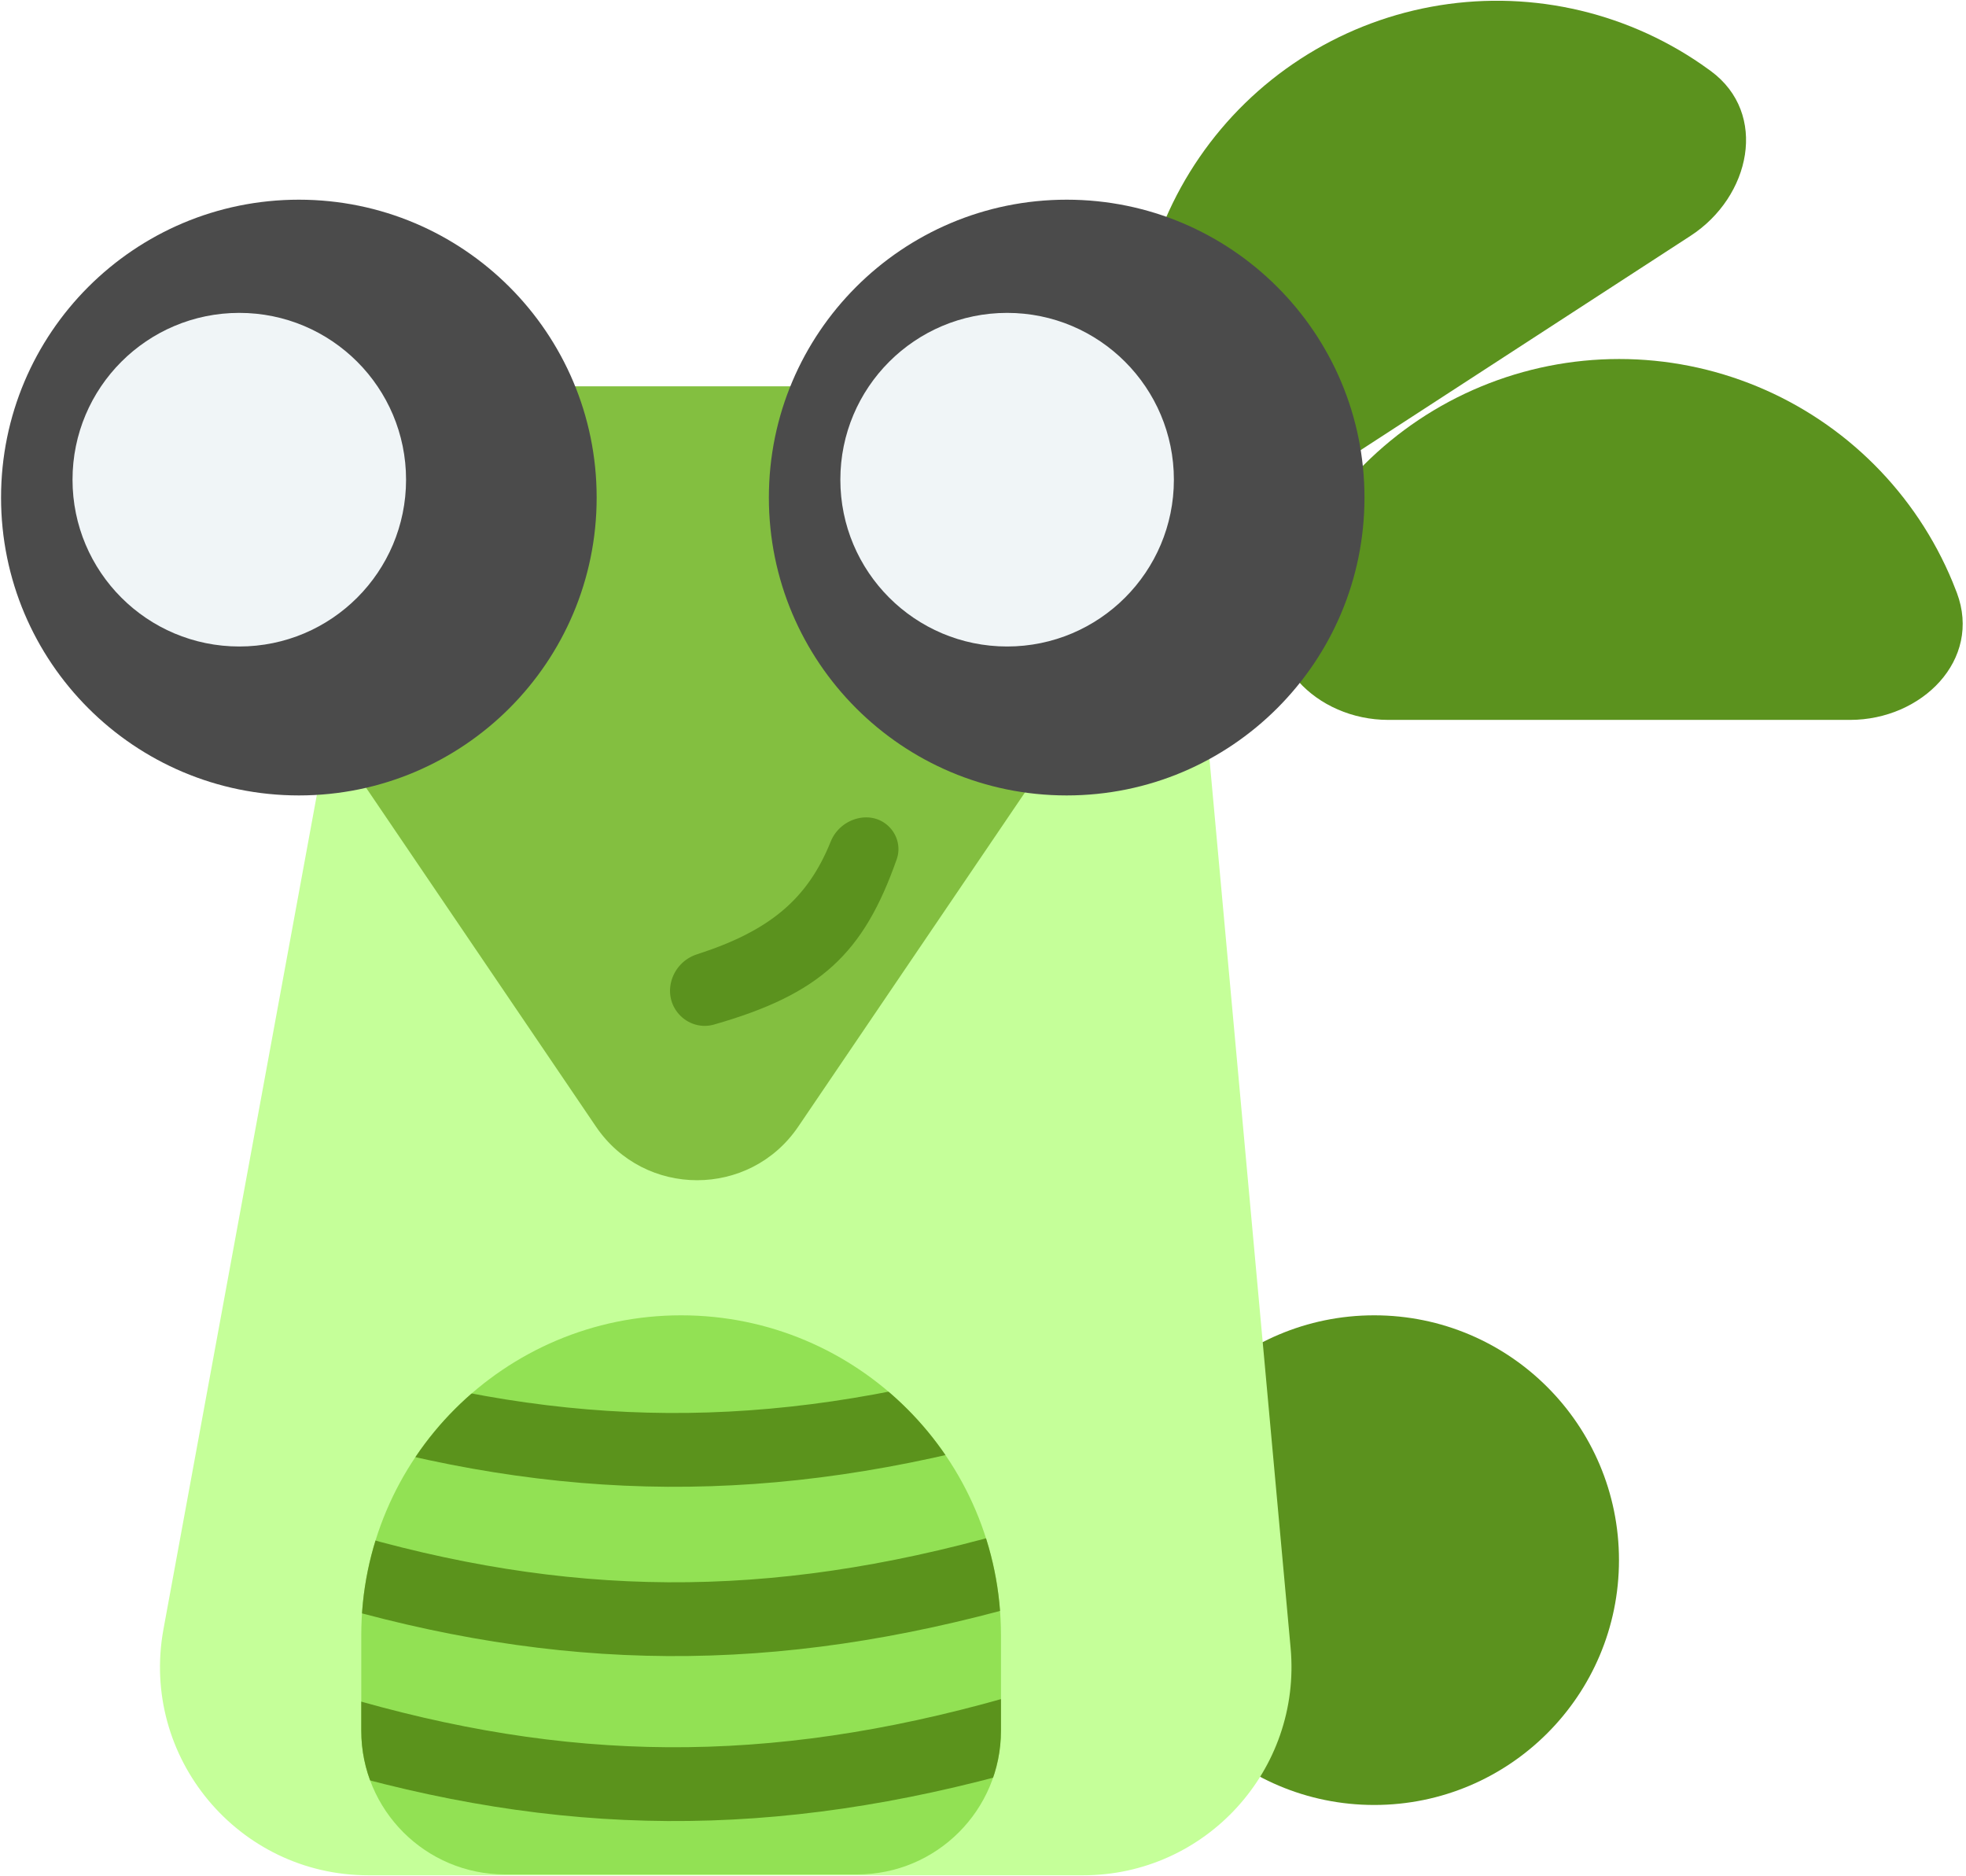
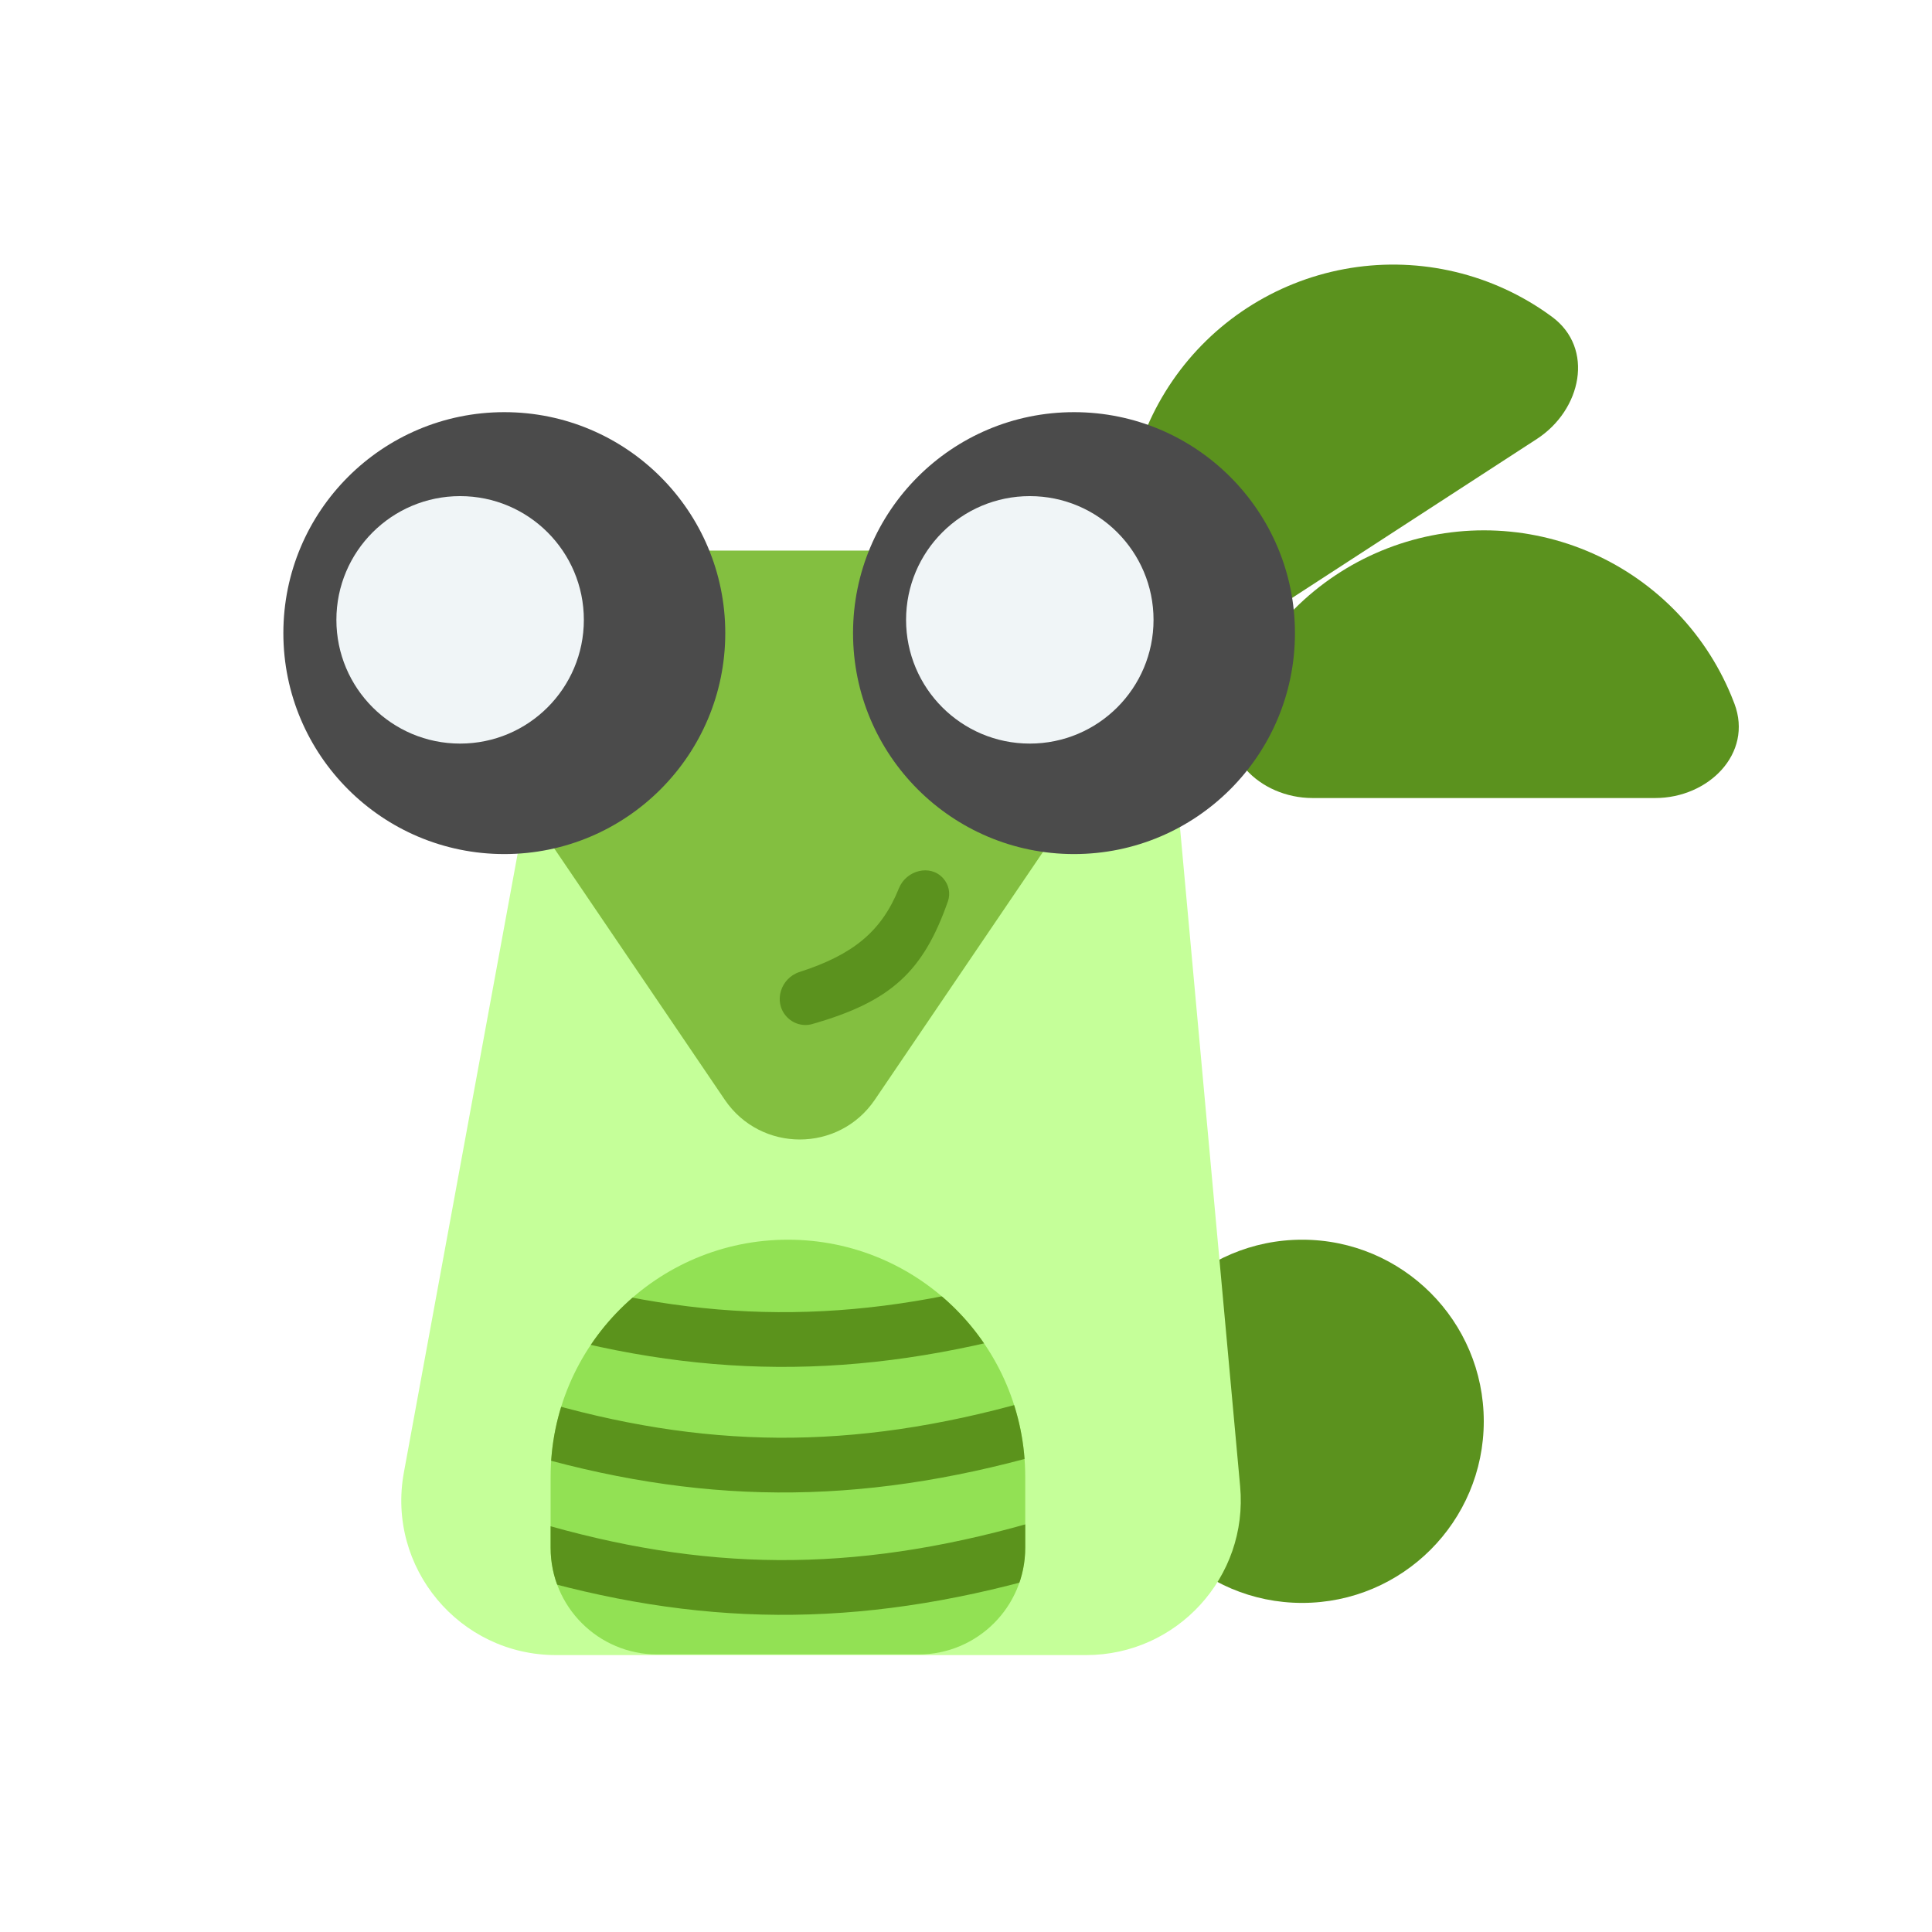
- <svg xmlns="http://www.w3.org/2000/svg" width="453" height="432" viewBox="0 0 453 432" fill="none">
-   <circle cx="316.641" cy="359.4" r="56.399" fill="#5B921E" />
-   <path d="M426.292 165.838C442.821 165.838 456.714 152.021 450.892 136.551C450.573 135.704 450.24 134.861 449.893 134.024C445.715 123.937 439.591 114.773 431.871 107.053C424.152 99.333 414.987 93.21 404.901 89.032C394.814 84.854 384.004 82.703 373.087 82.703C362.169 82.703 351.359 84.854 341.272 89.032C331.186 93.21 322.021 99.333 314.302 107.053C306.582 114.773 300.458 123.937 296.28 134.024C295.933 134.861 295.6 135.704 295.281 136.551C289.459 152.021 303.352 165.838 319.881 165.838L426.292 165.838Z" fill="#5B921E" />
-   <path d="M389.528 54.327C403.391 45.325 407.517 26.171 394.208 16.368C393.479 15.831 392.741 15.306 391.994 14.792C382.997 8.609 372.869 4.258 362.191 1.988C351.512 -0.282 340.491 -0.426 329.756 1.563C319.022 3.553 308.784 7.637 299.628 13.583C290.472 19.529 282.577 27.22 276.393 36.218C270.209 45.215 265.858 55.342 263.588 66.021C261.319 76.7 261.174 87.721 263.164 98.455C263.329 99.347 263.509 100.235 263.703 101.12C267.245 117.265 286.421 121.286 300.284 112.283L389.528 54.327Z" fill="#5B921E" />
-   <path d="M79.215 149.344C83.406 126.551 103.276 110.001 126.451 110.001H228.922C253.755 110.001 274.493 128.932 276.751 153.663L297.378 379.607C299.947 407.739 277.798 432.001 249.549 432.001H84.906C54.903 432.001 32.244 404.797 37.67 375.288L79.215 149.344Z" fill="#C5FF99" />
-   <path d="M175.075 218.218C184.11 218.218 190.866 209.856 183.497 204.63C178.416 201.026 171.524 199.001 164.338 199.001C157.152 199.001 150.26 201.026 145.178 204.63C137.809 209.856 144.566 218.218 153.6 218.218H175.075Z" fill="#1453A3" />
-   <rect x="126.242" y="138.001" width="33" height="55" rx="16.5" fill="#1453A3" />
-   <rect x="170.371" y="138.001" width="33" height="55" rx="16.5" fill="#1453A3" />
-   <rect x="126.242" y="138.001" width="33" height="55" rx="16.5" fill="#F7F7F7" />
-   <rect x="170.371" y="138.001" width="33" height="55" rx="16.5" fill="#F7F7F7" />
-   <path d="M128.907 158.415C128.907 154.49 132.089 151.308 136.014 151.308C139.94 151.308 143.122 154.49 143.122 158.415V165.491C143.122 169.416 139.94 172.598 136.014 172.598C132.089 172.598 128.907 169.416 128.907 165.491V158.415Z" fill="#4B4B4B" />
-   <path d="M173.036 158.415C173.036 154.49 176.218 151.308 180.143 151.308C184.069 151.308 187.251 154.49 187.251 158.415V165.491C187.251 169.416 184.069 172.598 180.143 172.598C176.218 172.598 173.036 169.416 173.036 165.491V158.415Z" fill="#4B4B4B" />
-   <path d="M83.242 376.699C83.242 335.997 116.238 303.001 156.94 303.001C197.643 303.001 230.639 335.997 230.639 376.699V398.678C230.639 416.972 215.809 431.801 197.516 431.801H116.365C98.072 431.801 83.242 416.972 83.242 398.678V376.699Z" fill="#92E154" />
-   <mask id="mask0_962_3491" style="mask-type:alpha" maskUnits="userSpaceOnUse" x="83" y="303" width="148" height="129">
-     <path d="M83.242 376.699C83.242 335.997 116.238 303.001 156.94 303.001C197.643 303.001 230.639 335.997 230.639 376.699V398.678C230.639 416.972 215.809 431.801 197.516 431.801H116.365C98.072 431.801 83.242 416.972 83.242 398.678V376.699Z" fill="#3B0202" fill-opacity="0.969" />
+ <svg xmlns="http://www.w3.org/2000/svg" width="600" height="600" viewBox="0 0 600 600" fill="none">
+   <circle cx="404.399" cy="441.399" r="56.399" fill="#5B921E" />
+   <path d="M514.05 247.836C530.579 247.836 544.472 234.02 538.649 218.55C538.33 217.703 537.997 216.86 537.65 216.022C533.473 205.936 527.349 196.771 519.629 189.052C511.909 181.332 502.745 175.208 492.658 171.03C482.572 166.852 471.762 164.702 460.844 164.702C449.927 164.702 439.117 166.852 429.03 171.03C418.944 175.208 409.779 181.332 402.06 189.052C394.34 196.771 388.216 205.936 384.038 216.022C383.691 216.86 383.358 217.703 383.039 218.55C377.217 234.02 391.109 247.836 407.638 247.836L514.05 247.836Z" fill="#5B921E" />
+   <path d="M477.286 136.326C491.148 127.324 495.275 108.169 481.966 98.367C481.237 97.83 480.499 97.305 479.752 96.791C470.754 90.607 460.627 86.256 449.948 83.986C439.27 81.717 428.248 81.572 417.514 83.562C406.779 85.551 396.542 89.636 387.386 95.582C378.23 101.528 370.334 109.219 364.151 118.216C357.967 127.214 353.616 137.341 351.346 148.019C349.076 158.698 348.932 169.719 350.922 180.454C351.087 181.346 351.267 182.234 351.461 183.118C355.003 199.263 374.179 203.284 388.042 194.282L477.286 136.326Z" fill="#5B921E" />
+   <path d="M166.973 231.343C171.164 208.549 191.034 192 214.209 192H316.68C341.513 192 362.251 210.931 364.509 235.662L385.136 461.605C387.704 489.738 365.556 514 337.307 514H172.664C142.661 514 120.002 486.795 125.428 457.286L166.973 231.343Z" fill="#C5FF99" />
+   <path d="M262.833 300.217C271.867 300.217 278.624 291.855 271.255 286.628C266.174 283.025 259.282 281 252.096 281C244.909 281 238.018 283.025 232.936 286.628C225.567 291.855 232.324 300.217 241.358 300.217L262.833 300.217Z" fill="#1453A3" />
+   <rect x="214" y="220" width="33" height="55" rx="16.5" fill="#1453A3" />
+   <rect x="258.129" y="220" width="33" height="55" rx="16.5" fill="#1453A3" />
+   <rect x="214" y="220" width="33" height="55" rx="16.5" fill="#F7F7F7" />
+   <rect x="258.129" y="220" width="33" height="55" rx="16.5" fill="#F7F7F7" />
+   <path d="M216.665 240.414C216.665 236.488 219.847 233.306 223.772 233.306C227.697 233.306 230.879 236.488 230.879 240.414V247.49C230.879 251.415 227.697 254.597 223.772 254.597C219.847 254.597 216.665 251.415 216.665 247.49V240.414Z" fill="#4B4B4B" />
+   <path d="M260.794 240.414C260.794 236.488 263.976 233.306 267.901 233.306C271.826 233.306 275.008 236.488 275.008 240.414V247.49C275.008 251.415 271.826 254.597 267.901 254.597C263.976 254.597 260.794 251.415 260.794 247.49V240.414Z" fill="#4B4B4B" />
+   <path d="M171 458.698C171 417.996 203.996 385 244.698 385V385C285.401 385 318.396 417.996 318.396 458.698V480.677C318.396 498.97 303.567 513.8 285.274 513.8H204.123C185.83 513.8 171 498.97 171 480.677V458.698Z" fill="#92E154" />
+   <mask id="mask0_1060_4682" style="mask-type:alpha" maskUnits="userSpaceOnUse" x="171" y="385" width="148" height="129">
+     <path d="M171 458.698C171 417.996 203.996 385 244.698 385V385C285.401 385 318.396 417.996 318.396 458.698V480.677C318.396 498.97 303.567 513.8 285.274 513.8H204.123C185.83 513.8 171 498.97 171 480.677V458.698Z" fill="#3B0202" fill-opacity="0.969" />
  </mask>
-   <g mask="url(#mask0_962_3491)">
-     <path d="M-11.758 286.001C115.595 348.713 189.872 351.284 326.242 286.001" stroke="#59911B" stroke-width="17" />
-     <path d="M-11.758 325.001C115.595 387.713 189.872 390.284 326.242 325.001" stroke="#59911B" stroke-width="17" />
-     <path d="M-11.758 363.001C115.595 425.713 189.872 428.284 326.242 363.001" stroke="#59911B" stroke-width="17" />
+   <g mask="url(#mask0_1060_4682)">
+     <path d="M76 368C203.353 430.711 277.629 433.283 414 368" stroke="#59911B" stroke-width="17" />
+     <path d="M76 407C203.353 469.711 277.629 472.283 414 407" stroke="#59911B" stroke-width="17" />
+     <path d="M76 445C203.353 507.711 277.629 510.283 414 445" stroke="#59911B" stroke-width="17" />
  </g>
-   <path d="M137.323 259.53C148.497 275.997 172.759 275.997 183.932 259.53L269.81 132.967C282.498 114.267 269.104 88.991 246.506 88.991H74.75C52.152 88.991 38.757 114.267 51.445 132.967L137.323 259.53Z" fill="#83BF40" />
-   <circle cx="68.861" cy="114.62" r="68.619" fill="#4B4B4B" />
-   <circle cx="55.137" cy="110.503" r="38.426" fill="#F0F5F7" />
-   <circle cx="245.781" cy="114.62" r="68.619" fill="#4B4B4B" />
-   <circle cx="232.057" cy="110.503" r="38.426" fill="#F0F5F7" />
-   <path d="M156.474 233.672C152.34 229.08 154.687 221.745 160.569 219.851C177.316 214.458 186.066 207.148 191.408 193.871C193.657 188.281 201.107 186.27 205.139 190.748C206.892 192.695 207.495 195.44 206.628 197.912C198.974 219.72 188.986 229.037 164.483 236.031C161.59 236.857 158.488 235.908 156.474 233.672Z" fill="#5B921E" />
+   <path d="M225.081 341.529C236.254 357.996 260.517 357.996 271.69 341.529L357.568 214.965C370.256 196.266 356.861 170.99 334.264 170.99H162.508C139.91 170.99 126.515 196.266 139.203 214.965L225.081 341.529Z" fill="#83BF40" />
+   <circle cx="156.619" cy="196.619" r="68.619" fill="#4B4B4B" />
+   <circle cx="142.895" cy="192.502" r="38.426" fill="#F0F5F7" />
+   <circle cx="333.539" cy="196.619" r="68.619" fill="#4B4B4B" />
+   <circle cx="319.815" cy="192.502" r="38.426" fill="#F0F5F7" />
+   <path d="M244.232 315.671C240.097 311.079 242.445 303.744 248.327 301.85C265.074 296.456 273.823 289.147 279.165 275.87C281.415 270.28 288.865 268.269 292.897 272.747C294.65 274.694 295.253 277.439 294.386 279.911C286.732 301.719 276.744 311.036 252.241 318.03C249.347 318.856 246.245 317.907 244.232 315.671Z" fill="#5B921E" />
</svg>
